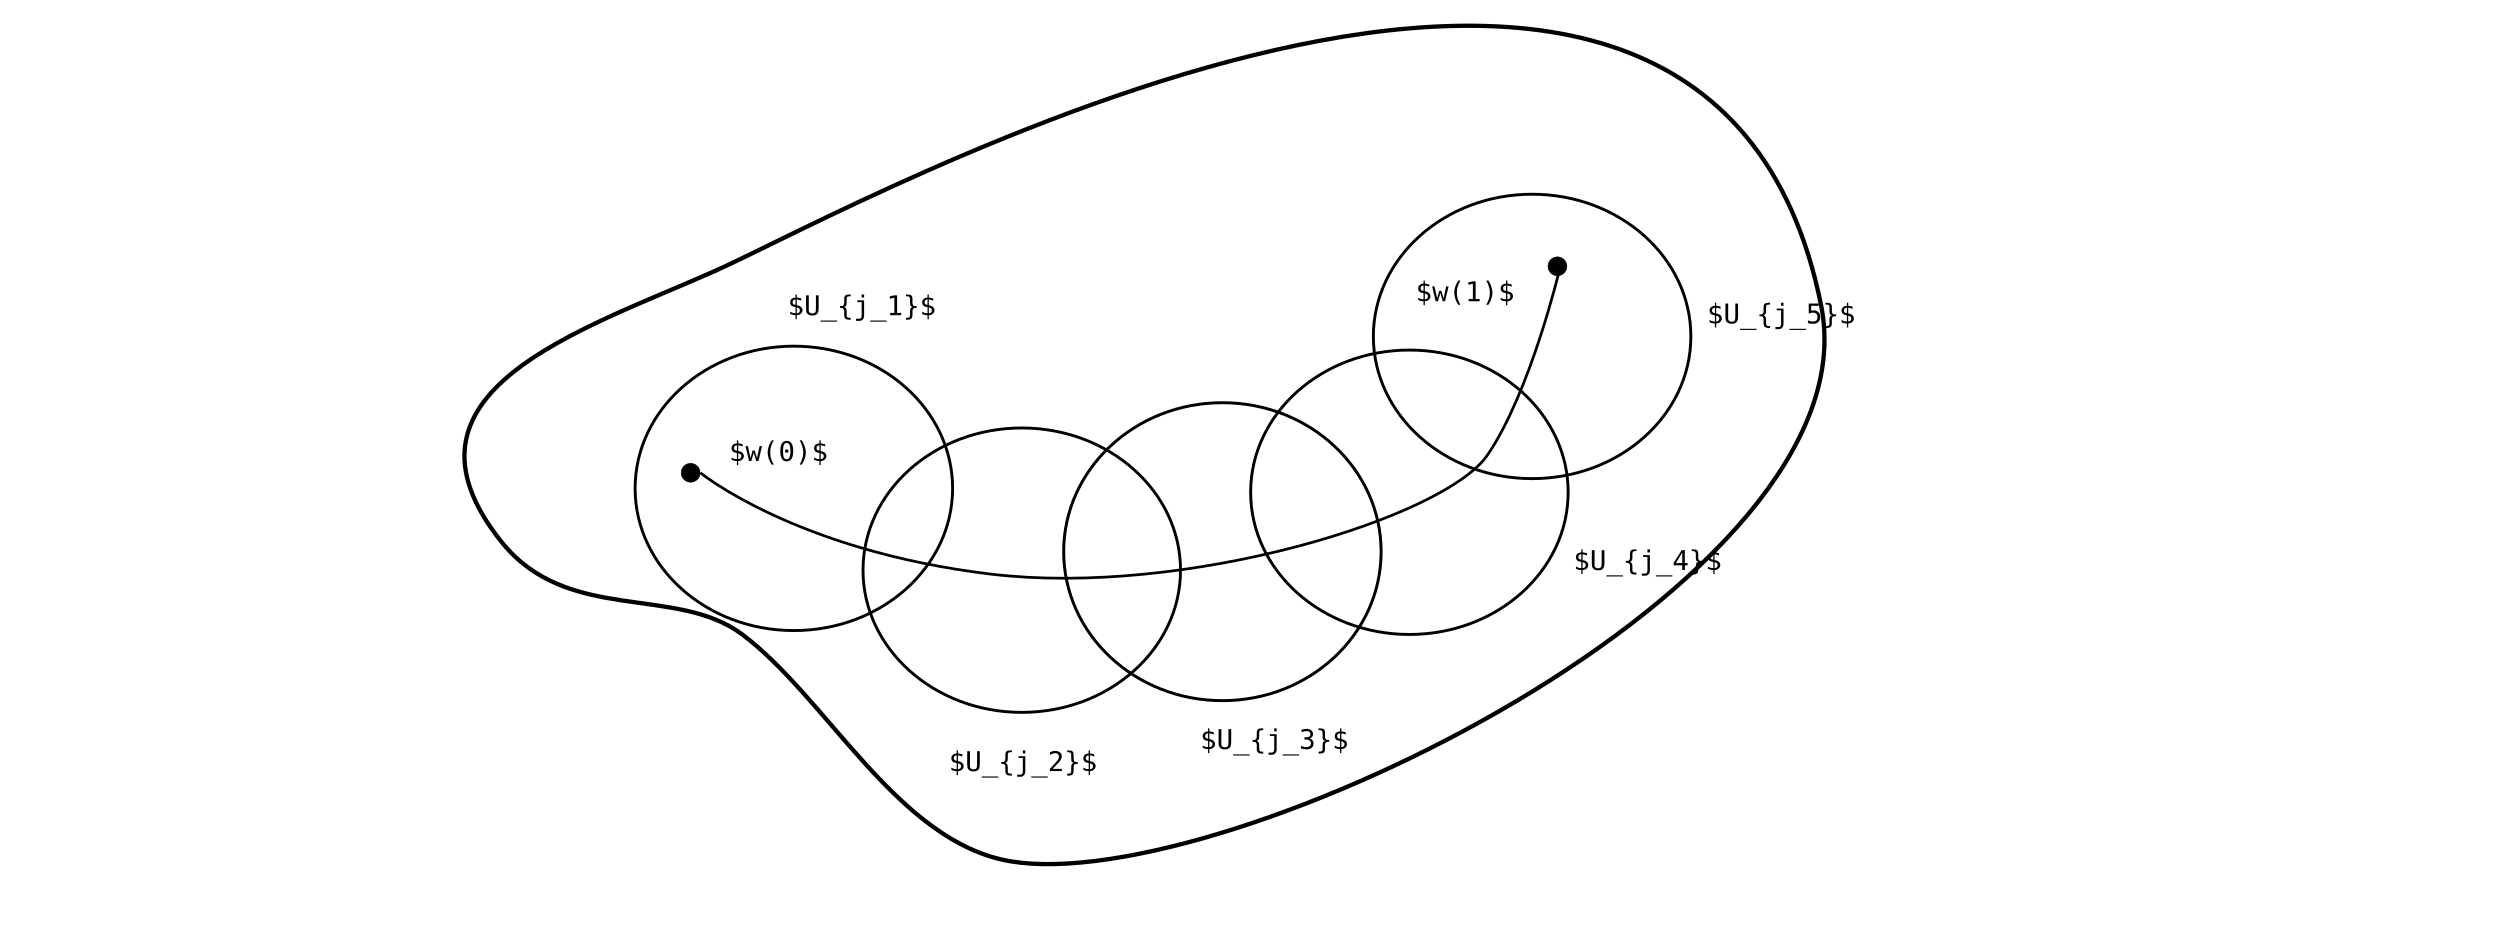
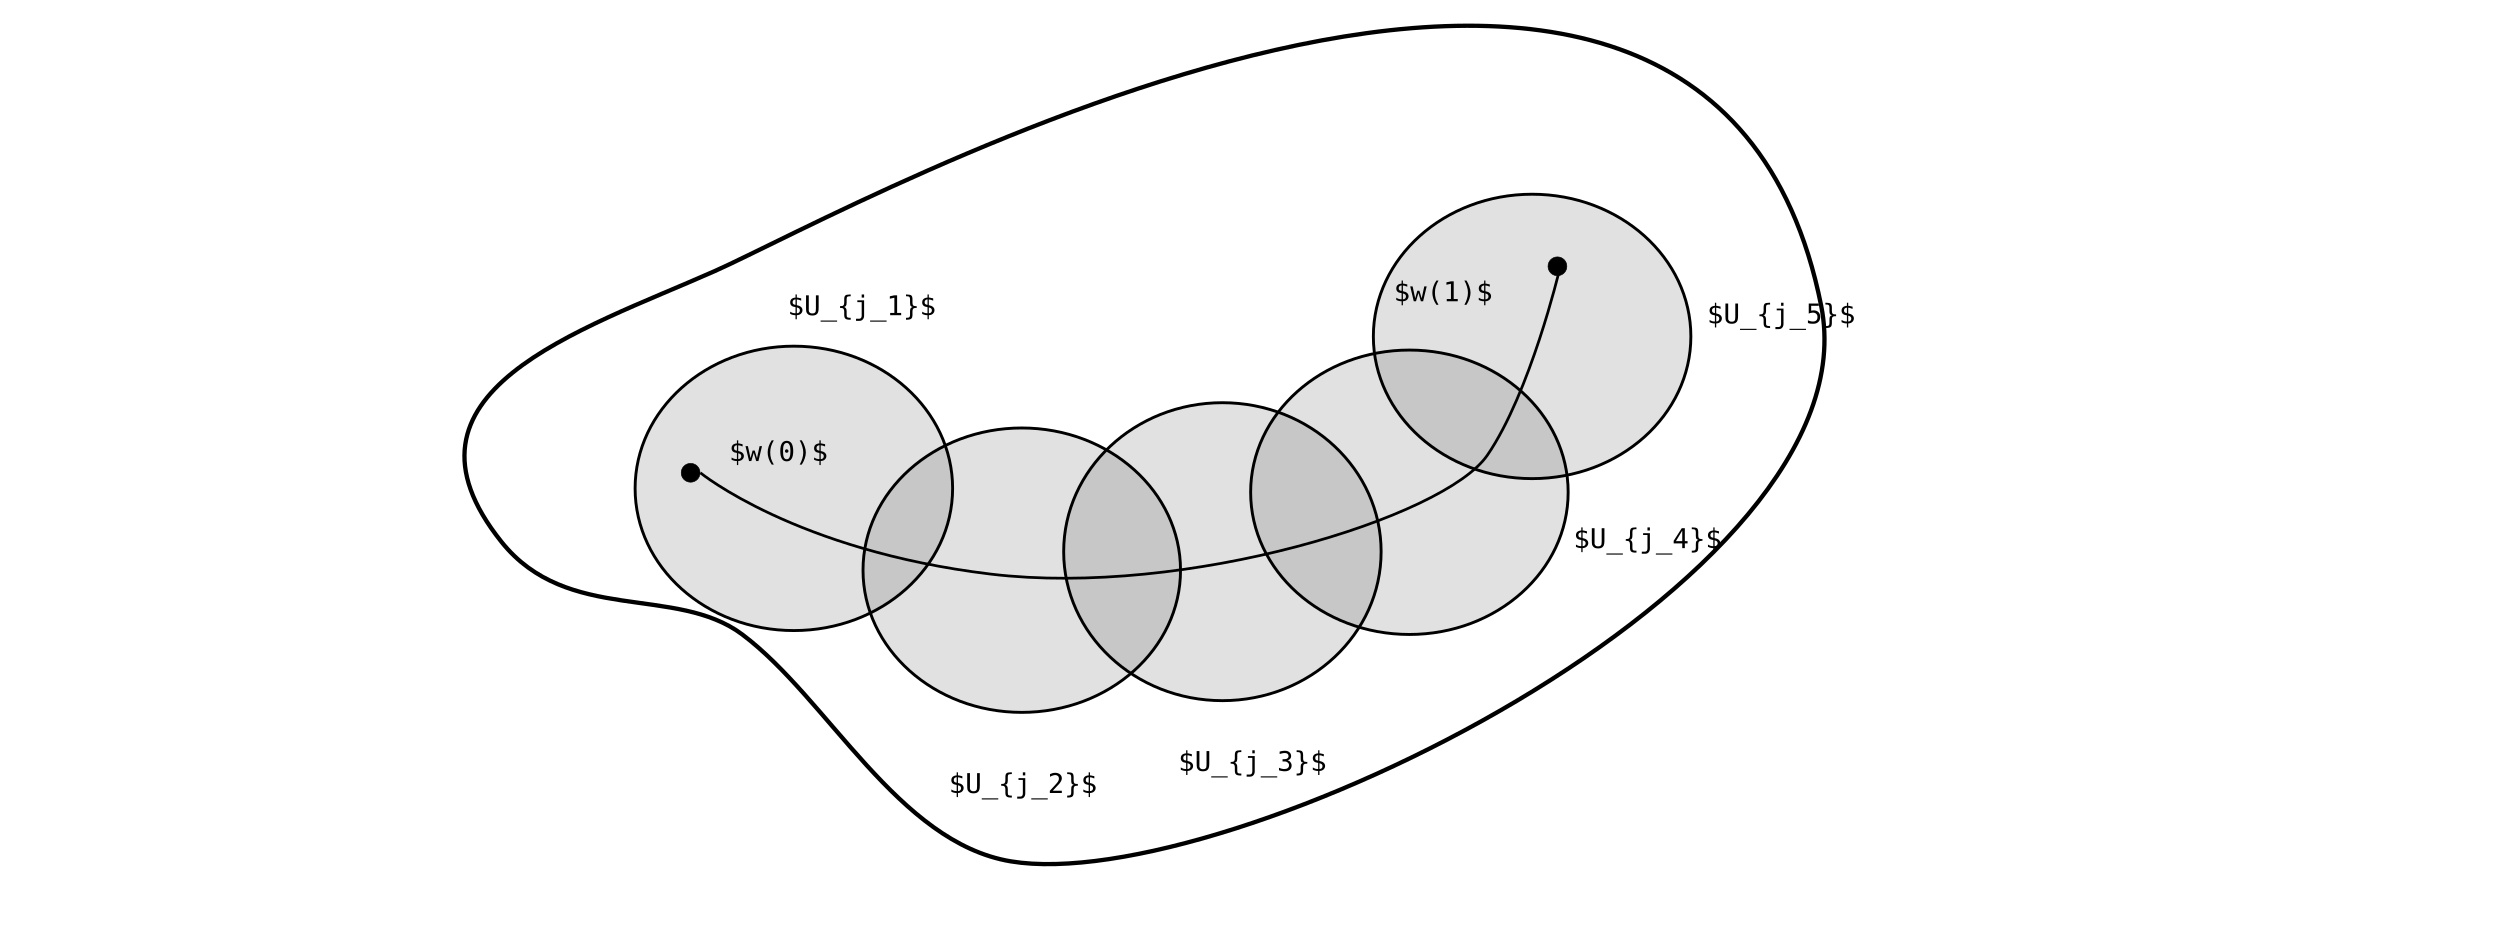
<svg xmlns="http://www.w3.org/2000/svg" width="241.476mm" height="89.81mm" viewBox="0 0 241.476 89.81" version="1.1" id="svg8">
  <defs id="defs2" />
  <g id="layer1" transform="translate(-0.4609402,-189.4333)">
    <path style="color:#000000;clip-rule:nonzero;display:inline;overflow:visible;visibility:visible;opacity:1;isolation:auto;mix-blend-mode:normal;color-interpolation:sRGB;color-interpolation-filters:linearRGB;solid-color:#000000;solid-opacity:1;vector-effect:none;fill:none;fill-opacity:1;fill-rule:nonzero;stroke:#000000;stroke-width:0.416;stroke-linecap:round;stroke-linejoin:round;stroke-miterlimit:4;stroke-dasharray:none;stroke-dashoffset:0;stroke-opacity:1;marker-start:none;marker-end:none;color-rendering:auto;image-rendering:auto;shape-rendering:auto;text-rendering:auto;enable-background:accumulate" d="m 176.368,218.96 c 5.352,26.761 -57.624,57.113 -78.271,53.672 -10.908,-1.818 -17.65,-15.697 -25.941,-21.916 -6.408,-4.806 -16.889,-0.985 -23.258,-8.945 -11.58,-14.476 7.567,-20.374 20.599,-26.153 13.032,-5.779 95.745,-52.288 106.871,3.343 z" id="path24" />
    <ellipse style="opacity:1;vector-effect:none;fill:#000000;fill-opacity:1;stroke:#000000;stroke-width:0.061;stroke-linecap:round;stroke-linejoin:round;stroke-miterlimit:4;stroke-dasharray:none;stroke-dashoffset:0;stroke-opacity:1;marker-start:none;marker-end:none" id="path45" cx="67.169" cy="235.1" rx="0.908" ry="0.908" />
    <ellipse style="opacity:1;vector-effect:none;fill:#000000;fill-opacity:1;stroke:#000000;stroke-width:0.061;stroke-linecap:round;stroke-linejoin:round;stroke-miterlimit:4;stroke-dasharray:none;stroke-dashoffset:0;stroke-opacity:1;marker-start:none;marker-end:none" id="path45-3" cx="150.894" cy="215.156" rx="0.908" ry="0.908" />
    <path style="fill:none;stroke:#000000;stroke-width:0.265px;stroke-linecap:butt;stroke-linejoin:miter;stroke-opacity:1" d="m 68.109,235.1 c 0,0 9.219,7.526 28.034,9.784 18.815,2.258 43.838,-5.456 47.978,-11.477 4.139,-6.021 6.961,-17.874 6.961,-17.874" id="path26" />
-     <ellipse style="opacity:1;vector-effect:none;fill:none;fill-opacity:1;stroke:#000000;stroke-width:0.287;stroke-linecap:round;stroke-linejoin:round;stroke-miterlimit:4;stroke-dasharray:none;stroke-dashoffset:0;stroke-opacity:1;marker-start:none;marker-end:none" id="path3833" cx="118.533" cy="242.72" rx="15.331" ry="14.39" />
-     <ellipse style="opacity:1;vector-effect:none;fill:none;fill-opacity:1;stroke:#000000;stroke-width:0.281;stroke-linecap:round;stroke-linejoin:round;stroke-miterlimit:4;stroke-dasharray:none;stroke-dashoffset:0;stroke-opacity:1;marker-start:none;marker-end:none" id="path3833-6" cx="136.595" cy="236.981" rx="15.334" ry="13.735" />
-     <ellipse style="opacity:1;vector-effect:none;fill:none;fill-opacity:1;stroke:#000000;stroke-width:0.281;stroke-linecap:round;stroke-linejoin:round;stroke-miterlimit:4;stroke-dasharray:none;stroke-dashoffset:0;stroke-opacity:1;marker-start:none;marker-end:none" id="path3833-7" cx="148.448" cy="221.929" rx="15.334" ry="13.735" />
-     <ellipse style="opacity:1;vector-effect:none;fill:none;fill-opacity:1;stroke:#000000;stroke-width:0.281;stroke-linecap:round;stroke-linejoin:round;stroke-miterlimit:4;stroke-dasharray:none;stroke-dashoffset:0;stroke-opacity:1;marker-start:none;marker-end:none" id="path3833-5" cx="99.154" cy="244.507" rx="15.334" ry="13.735" />
-     <ellipse style="opacity:1;vector-effect:none;fill:none;fill-opacity:1;stroke:#000000;stroke-width:0.281;stroke-linecap:round;stroke-linejoin:round;stroke-miterlimit:4;stroke-dasharray:none;stroke-dashoffset:0;stroke-opacity:1;marker-start:none;marker-end:none" id="path3833-3" cx="77.14" cy="236.605" rx="15.334" ry="13.735" />
+     <ellipse style="opacity:1;vector-effect:none;fill:black;fill-opacity:0.12;stroke:black;stroke-width:0.281;stroke-linecap:round;stroke-linejoin:round;stroke-miterlimit:4;stroke-dasharray:none;stroke-dashoffset:0;stroke-opacity:1;marker-start:none;marker-end:none" id="path3833" cx="118.533" cy="242.72" rx="15.331" ry="14.39" />
+     <ellipse style="opacity:1;vector-effect:none;fill:black;fill-opacity:0.12;stroke:black;stroke-width:0.281;stroke-linecap:round;stroke-linejoin:round;stroke-miterlimit:4;stroke-dasharray:none;stroke-dashoffset:0;stroke-opacity:1;marker-start:none;marker-end:none" id="path3833-6" cx="136.595" cy="236.981" rx="15.334" ry="13.735" />
+     <ellipse style="opacity:1;vector-effect:none;fill:black;fill-opacity:0.12;stroke:black;stroke-width:0.281;stroke-linecap:round;stroke-linejoin:round;stroke-miterlimit:4;stroke-dasharray:none;stroke-dashoffset:0;stroke-opacity:1;marker-start:none;marker-end:none" id="path3833-7" cx="148.448" cy="221.929" rx="15.334" ry="13.735" />
+     <ellipse style="opacity:1;vector-effect:none;fill:black;fill-opacity:0.12;stroke:black;stroke-width:0.281;stroke-linecap:round;stroke-linejoin:round;stroke-miterlimit:4;stroke-dasharray:none;stroke-dashoffset:0;stroke-opacity:1;marker-start:none;marker-end:none" id="path3833-5" cx="99.154" cy="244.507" rx="15.334" ry="13.735" />
+     <ellipse style="opacity:1;vector-effect:none;fill:black;fill-opacity:0.12;stroke:black;stroke-width:0.281;stroke-linecap:round;stroke-linejoin:round;stroke-miterlimit:4;stroke-dasharray:none;stroke-dashoffset:0;stroke-opacity:1;marker-start:none;marker-end:none" id="path3833-3" cx="77.14" cy="236.605" rx="15.334" ry="13.735" />
    <text id="text19" xml:space="preserve" style="font-size:2.646px;font-family:monospace;-inkscape-font-specification:'monospace, Normal';fill:#000000;fill-opacity:1;stroke:none;stroke-width:0.265" y="233.964" x="70.876">
      <tspan id="tspan17" x="70.876" y="233.964" style="stroke-width:0.265">$w(0)$</tspan>
    </text>
-     <text id="text33" xml:space="preserve" style="font-size:2.646px;font-family:monospace;-inkscape-font-specification:'monospace, Normal';fill:#000000;fill-opacity:1;stroke:none;stroke-width:0.265" y="218.531" x="137.197">
-       <tspan id="tspan31" x="137.197" y="218.531" style="stroke-width:0.265">$w(1)$</tspan>
+     <text id="text33" xml:space="preserve" style="font-size:2.646px;font-family:monospace;-inkscape-font-specification:'monospace, Normal';fill:#000000;fill-opacity:1;stroke:none;stroke-width:0.265" y="218.531" x="135.08">
+       <tspan id="tspan31" x="135.08" y="218.531" style="stroke-width:0.265">$w(1)$</tspan>
    </text>
    <text id="text47" xml:space="preserve" style="font-size:2.646px;font-family:monospace;-inkscape-font-specification:'monospace, Normal';fill:#000000;fill-opacity:1;stroke:none;stroke-width:0.265" y="219.877" x="76.536">
      <tspan id="tspan45" x="76.536" y="219.877" style="stroke-width:0.265">$U_{j_1}$</tspan>
    </text>
-     <text id="text61" xml:space="preserve" style="font-size:2.646px;font-family:monospace;-inkscape-font-specification:'monospace, Normal';fill:#000000;fill-opacity:1;stroke:none;stroke-width:0.265" y="263.914" x="92.101">
-       <tspan id="tspan59" x="92.101" y="263.914" style="stroke-width:0.265">$U_{j_2}$</tspan>
+     <text id="text61" xml:space="preserve" style="font-size:2.646px;font-family:monospace;-inkscape-font-specification:'monospace, Normal';fill:#000000;fill-opacity:1;stroke:none;stroke-width:0.265" y="266.03" x="92.101">
+       <tspan id="tspan59" x="92.101" y="266.03" style="stroke-width:0.265">$U_{j_2}$</tspan>
    </text>
-     <text id="text75" xml:space="preserve" style="font-size:2.646px;font-family:monospace;-inkscape-font-specification:'monospace, Normal';fill:#000000;fill-opacity:1;stroke:none;stroke-width:0.265" y="261.785" x="116.381">
-       <tspan id="tspan73" x="116.381" y="261.785" style="stroke-width:0.265">$U_{j_3}$</tspan>
+     <text id="text75" xml:space="preserve" style="font-size:2.646px;font-family:monospace;-inkscape-font-specification:'monospace, Normal';fill:#000000;fill-opacity:1;stroke:none;stroke-width:0.265" y="263.902" x="114.265">
+       <tspan id="tspan73" x="114.265" y="263.902" style="stroke-width:0.265">$U_{j_3}$</tspan>
    </text>
-     <text id="text89" xml:space="preserve" style="font-size:2.646px;font-family:monospace;-inkscape-font-specification:'monospace, Normal';fill:#000000;fill-opacity:1;stroke:none;stroke-width:0.265" y="244.49" x="152.435">
-       <tspan id="tspan87" x="152.435" y="244.49" style="stroke-width:0.265">$U_{j_4}$</tspan>
+     <text id="text89" xml:space="preserve" style="font-size:2.646px;font-family:monospace;-inkscape-font-specification:'monospace, Normal';fill:#000000;fill-opacity:1;stroke:none;stroke-width:0.265" y="242.373" x="152.435">
+       <tspan id="tspan87" x="152.435" y="242.373" style="stroke-width:0.265">$U_{j_4}$</tspan>
    </text>
    <text id="text103" xml:space="preserve" style="font-size:2.646px;font-family:monospace;-inkscape-font-specification:'monospace, Normal';fill:#000000;fill-opacity:1;stroke:none;stroke-width:0.265" y="220.676" x="165.34">
      <tspan id="tspan101" x="165.34" y="220.676" style="stroke-width:0.265">$U_{j_5}$</tspan>
    </text>
  </g>
</svg>
